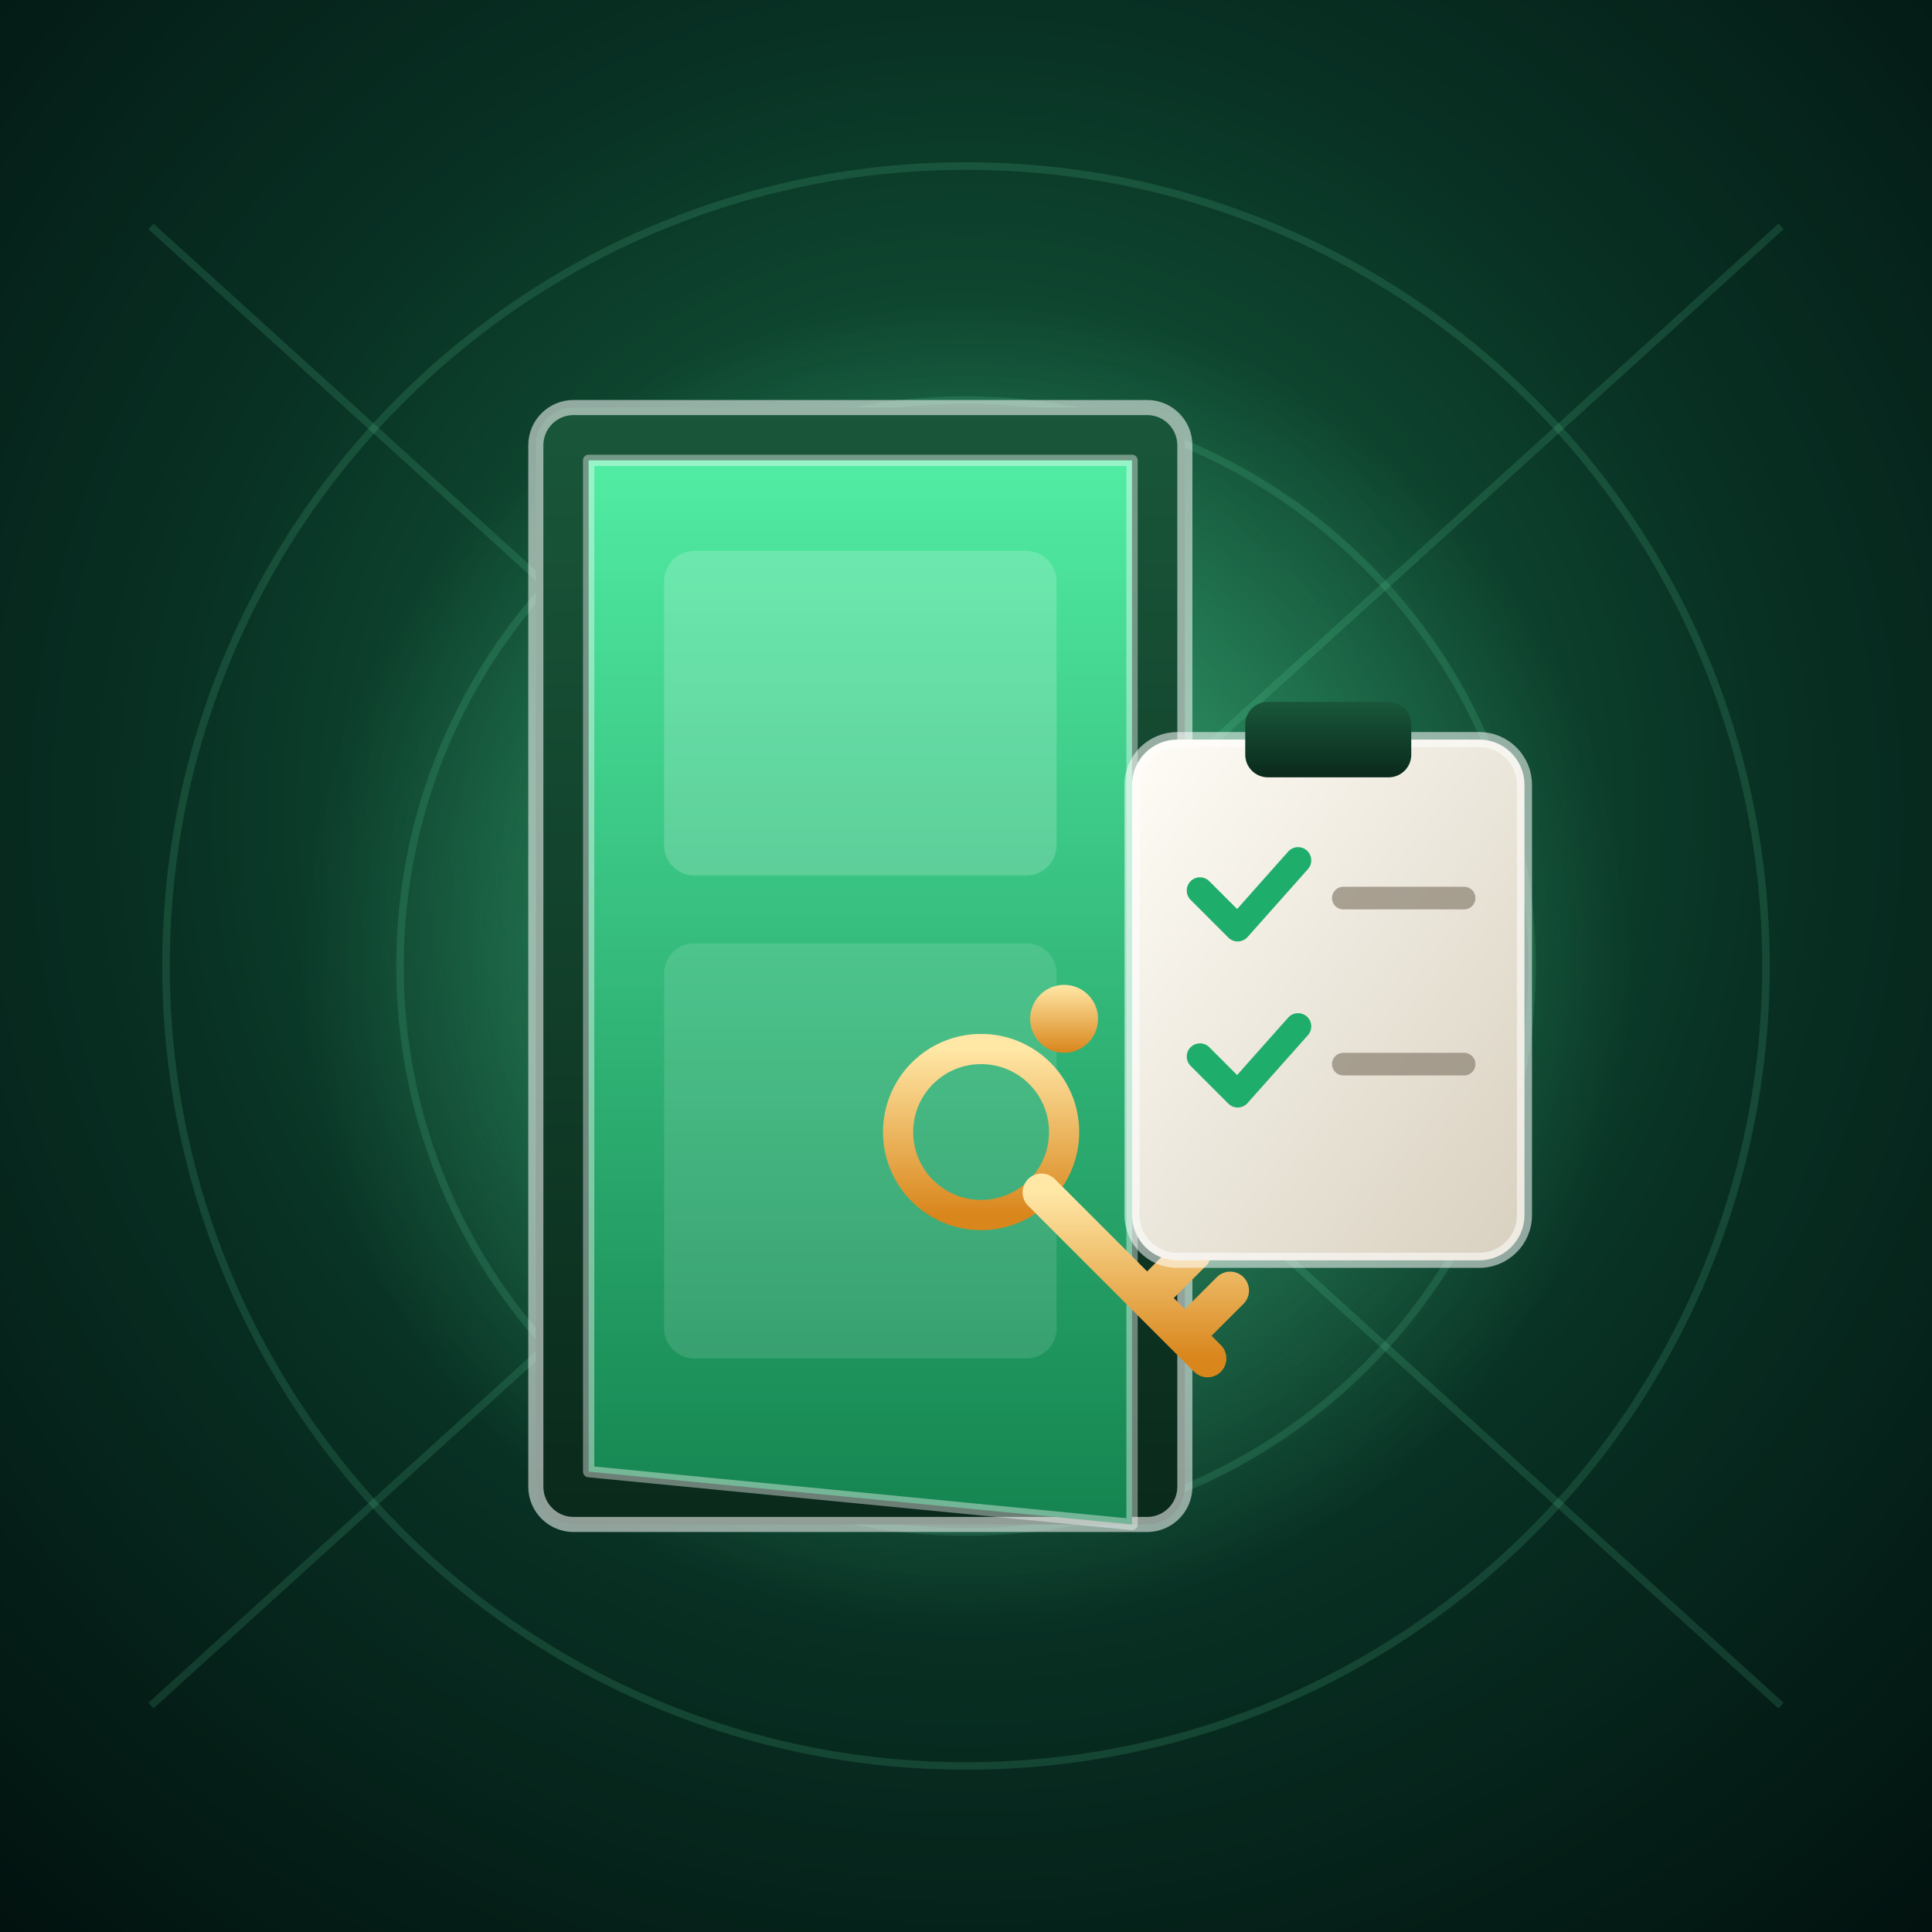
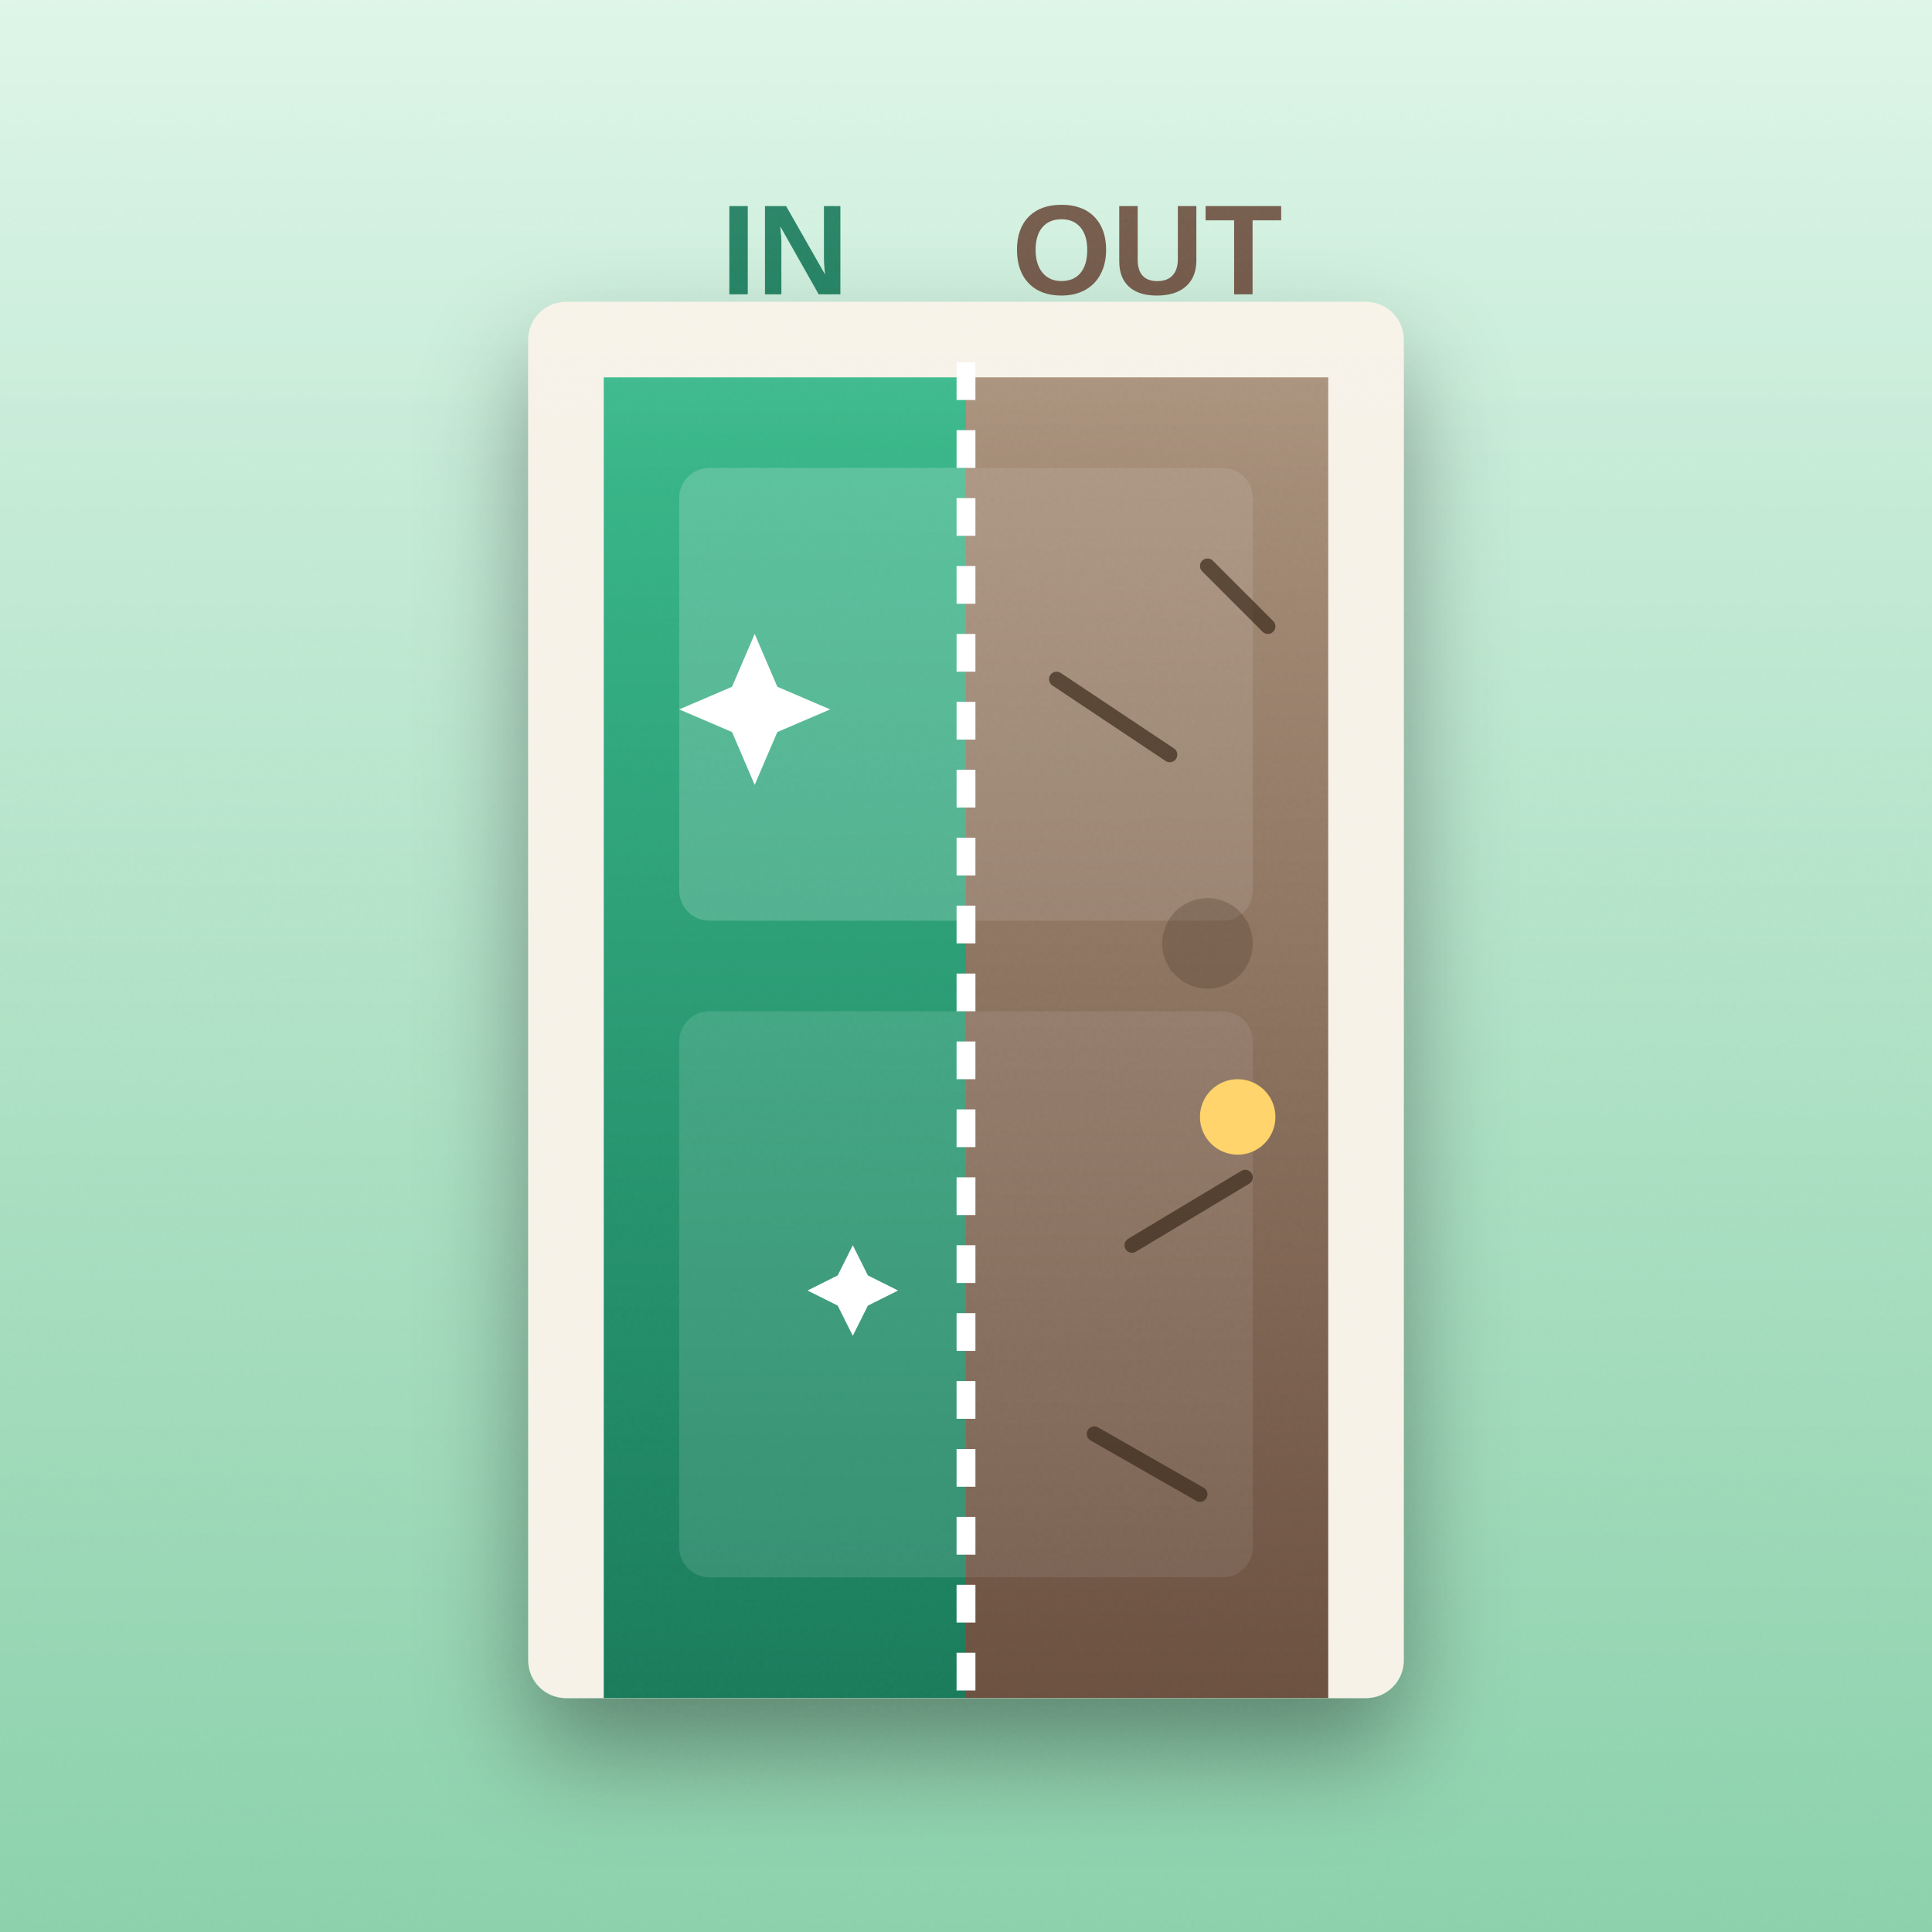
<svg xmlns="http://www.w3.org/2000/svg" viewBox="0 0 512 512">
  <defs>
-     <radialGradient id="bg" cx="50%" cy="42%" r="76%">
-       <stop offset="0" stop-color="hsl(152 62% 26%)" />
-       <stop offset=".55" stop-color="hsl(160 70% 11%)" />
-       <stop offset="1" stop-color="hsl(168 80% 4%)" />
-     </radialGradient>
-     <radialGradient id="halo" cx="50%" cy="50%" r="50%">
-       <stop offset="0" stop-color="hsl(152 95% 68%)" stop-opacity=".5" />
-       <stop offset="1" stop-color="hsl(152 95% 68%)" stop-opacity="0" />
-     </radialGradient>
-     <linearGradient id="L" x1="0" y1="0" x2="1" y2="1">
-       <stop offset="0" stop-color="hsl(152 95% 86%)" />
-       <stop offset="1" stop-color="hsl(152 70% 46%)" />
-     </linearGradient>
-     <linearGradient id="M" x1="0" y1="0" x2="0" y2="1">
-       <stop offset="0" stop-color="hsl(152 80% 62%)" />
-       <stop offset="1" stop-color="hsl(152 72% 30%)" />
-     </linearGradient>
-     <linearGradient id="D" x1="0" y1="0" x2="0" y2="1">
-       <stop offset="0" stop-color="hsl(152 55% 22%)" />
-       <stop offset="1" stop-color="hsl(152 60% 10%)" />
-     </linearGradient>
-     <linearGradient id="P" x1="0" y1="0" x2="1" y2="1">
-       <stop offset="0" stop-color="#fffdf7" />
-       <stop offset="1" stop-color="#d8d0bf" />
-     </linearGradient>
-     <linearGradient id="G" x1="0" y1="0" x2="0" y2="1">
-       <stop offset="0" stop-color="#ffe7a6" />
-       <stop offset="1" stop-color="#d9861c" />
-     </linearGradient>
-     <linearGradient id="R" x1="0" y1="0" x2="0" y2="1">
-       <stop offset="0" stop-color="#ff9c8a" />
-       <stop offset="1" stop-color="#c42a1c" />
-     </linearGradient>
-     <linearGradient id="S" x1="0" y1="0" x2="0" y2="1">
-       <stop offset="0" stop-color="#fff" stop-opacity=".35" />
+     <filter id="grain" x="0" y="0" width="100%" height="100%">
+       <feTurbulence type="fractalNoise" baseFrequency=".85" numOctaves="2" stitchTiles="stitch" />
+       <feColorMatrix values="0 0 0 0 1  0 0 0 0 1  0 0 0 0 1  0 0 0 .55 0" />
+       <feComposite in2="SourceGraphic" operator="in" />
+     </filter>
+     <filter id="sh" x="-30%" y="-30%" width="160%" height="160%">
+       <feDropShadow dx="0" dy="14" stdDeviation="14" flood-color="#000" flood-opacity=".38" />
+     </filter>
+     <filter id="sh2" x="-30%" y="-30%" width="160%" height="160%">
+       <feDropShadow dx="0" dy="6" stdDeviation="6" flood-color="#000" flood-opacity=".3" />
+     </filter>
+     <filter id="glow" x="-50%" y="-50%" width="200%" height="200%">
+       <feGaussianBlur stdDeviation="10" result="b" />
+       <feMerge>
+         <feMergeNode in="b" />
+         <feMergeNode in="SourceGraphic" />
+       </feMerge>
+     </filter>
+     <filter id="blur8">
+       <feGaussianBlur stdDeviation="8" />
+     </filter>
+     <filter id="blur20">
+       <feGaussianBlur stdDeviation="20" />
+     </filter>
+     <linearGradient id="sheen" x1="0" y1="0" x2="0" y2="1">
+       <stop offset="0" stop-color="#fff" stop-opacity=".28" />
      <stop offset=".5" stop-color="#fff" stop-opacity="0" />
    </linearGradient>
-     <linearGradient id="navy" x1="0" y1="0" x2="1" y2="1">
-       <stop offset="0" stop-color="#2c4274" />
-       <stop offset="1" stop-color="#101a36" />
+     <linearGradient id="mi-bg" x1="0" y1="0" x2="0" y2="1">
+       <stop offset="0" stop-color="#d8f4e4" />
+       <stop offset="1" stop-color="#8ad0aa" />
+     </linearGradient>
+     <linearGradient id="mi-d1" x1="0" y1="0" x2="0" y2="1">
+       <stop offset="0" stop-color="#3ab88a" />
+       <stop offset="1" stop-color="#1a7a5a" />
+     </linearGradient>
+     <linearGradient id="mi-d2" x1="0" y1="0" x2="0" y2="1">
+       <stop offset="0" stop-color="#a8907a" />
+       <stop offset="1" stop-color="#6a5040" />
    </linearGradient>
  </defs>
-   <rect width="512" height="512" fill="url(#bg)" />
-   <g fill="none" stroke="hsl(152 90% 72%)" stroke-opacity=".13" stroke-width="2">
-     <circle cx="256" cy="256" r="150" />
-     <circle cx="256" cy="256" r="212" />
-     <path d="M256 256L40 60M256 256L472 60M256 256L40 452M256 256L472 452" />
+   <rect width="512" height="512" fill="url(#mi-bg)" />
+   <g filter="url(#sh)">
+     <rect x="140" y="80" width="232" height="370" rx="10" fill="#f7f2e8" />
  </g>
-   <circle cx="256" cy="256" r="178" fill="url(#halo)" />
-   <rect x="142" y="108" width="172" height="296" rx="10" fill="url(#D)" stroke="#fff" stroke-opacity=".55" stroke-width="4" stroke-linejoin="round" />
-   <path d="M156 122H300V404L156 390Z" fill="url(#M)" stroke="#fff" stroke-opacity=".4" stroke-width="3" stroke-linejoin="round" />
-   <rect x="176" y="146" width="104" height="86" rx="8" fill="#fff" fill-opacity=".18" />
-   <rect x="176" y="250" width="104" height="110" rx="8" fill="#fff" fill-opacity=".12" />
-   <circle cx="282" cy="270" r="9" fill="url(#G)" />
-   <g transform="translate(260 300)">
-     <circle cx="0" cy="0" r="22" fill="none" stroke="url(#G)" stroke-width="8" />
-     <path d="M16 16L60 60M44 44L56 32M54 54L66 42" stroke="url(#G)" stroke-width="10" stroke-linecap="round" />
+   <clipPath id="mi-l">
+     <rect x="160" y="100" width="96" height="350" />
+   </clipPath>
+   <clipPath id="mi-r">
+     <rect x="256" y="100" width="96" height="350" />
+   </clipPath>
+   <g clip-path="url(#mi-l)">
+     <rect x="160" y="100" width="192" height="350" fill="url(#mi-d1)" />
+     <rect x="180" y="124" width="152" height="120" rx="8" fill="#fff" opacity=".18" />
+     <rect x="180" y="268" width="152" height="150" rx="8" fill="#fff" opacity=".12" />
  </g>
-   <rect x="300" y="196" width="104" height="138" rx="12" fill="url(#P)" stroke="#fff" stroke-opacity=".55" stroke-width="4" stroke-linejoin="round" />
-   <rect x="330" y="186" width="44" height="20" rx="6" fill="url(#D)" />
-   <g fill="none" stroke-linecap="round" stroke-linejoin="round">
-     <path d="M318 236L328 246 344 228M318 280L328 290 344 272" stroke="hsl(152 70% 40%)" stroke-width="7" />
-     <path d="M356 238H388M356 282H388" stroke="#8a8070" stroke-width="6" opacity=".7" />
+   <g clip-path="url(#mi-r)">
+     <rect x="160" y="100" width="192" height="350" fill="url(#mi-d2)" />
+     <rect x="180" y="124" width="152" height="120" rx="8" fill="#fff" opacity=".1" />
+     <rect x="180" y="268" width="152" height="150" rx="8" fill="#fff" opacity=".08" />
+     <path d="M280 180L310 200M300 330L330 312M290 380L318 396M320 150L336 166" stroke="#3a2a1a" stroke-width="4" stroke-linecap="round" opacity=".7" />
+     <circle cx="320" cy="250" r="12" fill="#3a2a1a" opacity=".25" />
  </g>
+   <path d="M256 96V452" stroke="#fff" stroke-width="5" stroke-dasharray="10 8" />
+   <circle cx="328" cy="296" r="10" fill="#ffd36a" />
+   <g fill="#fff">
+     <path d="M200 168L206 182 220 188 206 194 200 208 194 194 180 188 194 182Z" />
+     <path d="M226 330L230 338 238 342 230 346 226 354 222 346 214 342 222 338Z" />
+   </g>
+   <text x="208" y="78" text-anchor="middle" font-family="Arial Black, Arial, Helvetica, sans-serif" font-weight="900" font-size="34" fill="#1a7a5a">IN</text>
+   <text x="304" y="78" text-anchor="middle" font-family="Arial Black, Arial, Helvetica, sans-serif" font-weight="900" font-size="34" fill="#6a5040">OUT</text>
+   <rect width="512" height="256" fill="url(#sheen)" opacity=".5" />
+   <rect width="512" height="512" fill="#808080" filter="url(#grain)" opacity="0.07" style="mix-blend-mode:overlay" />
</svg>
